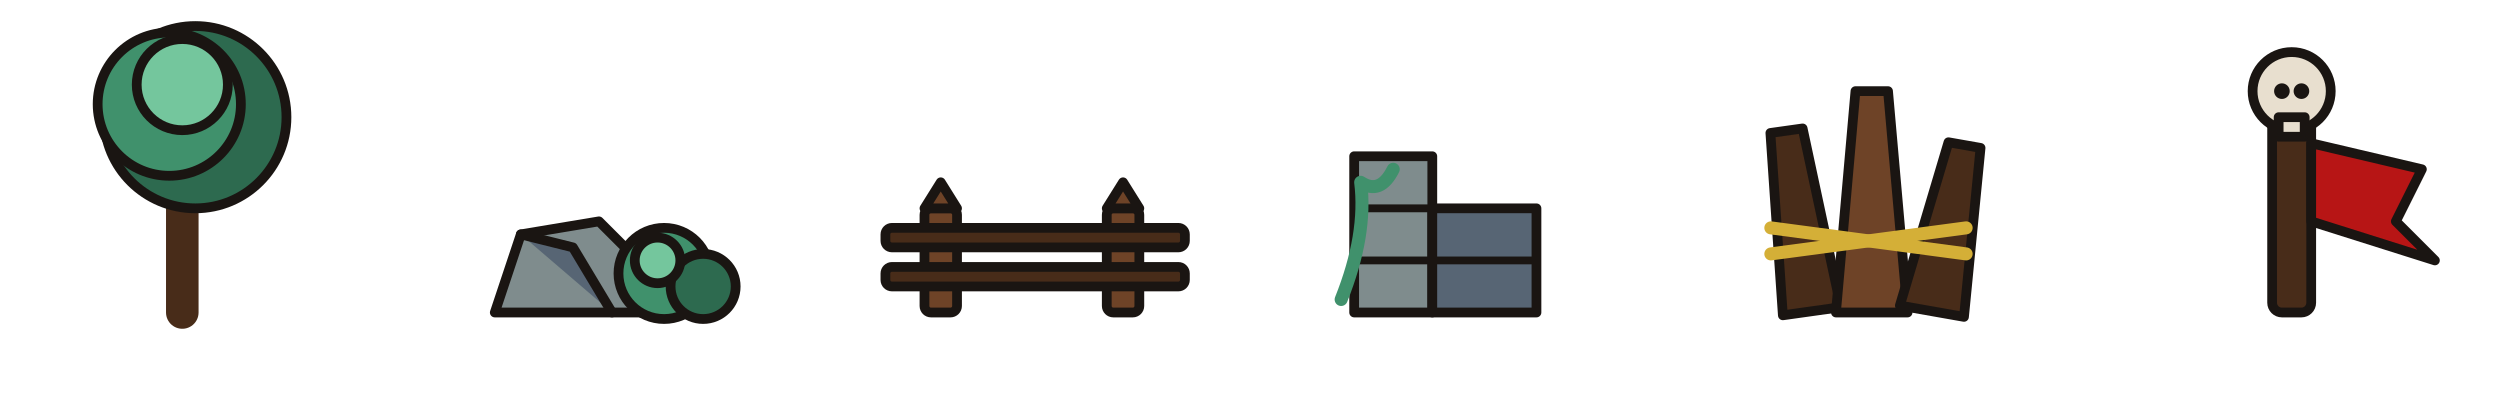
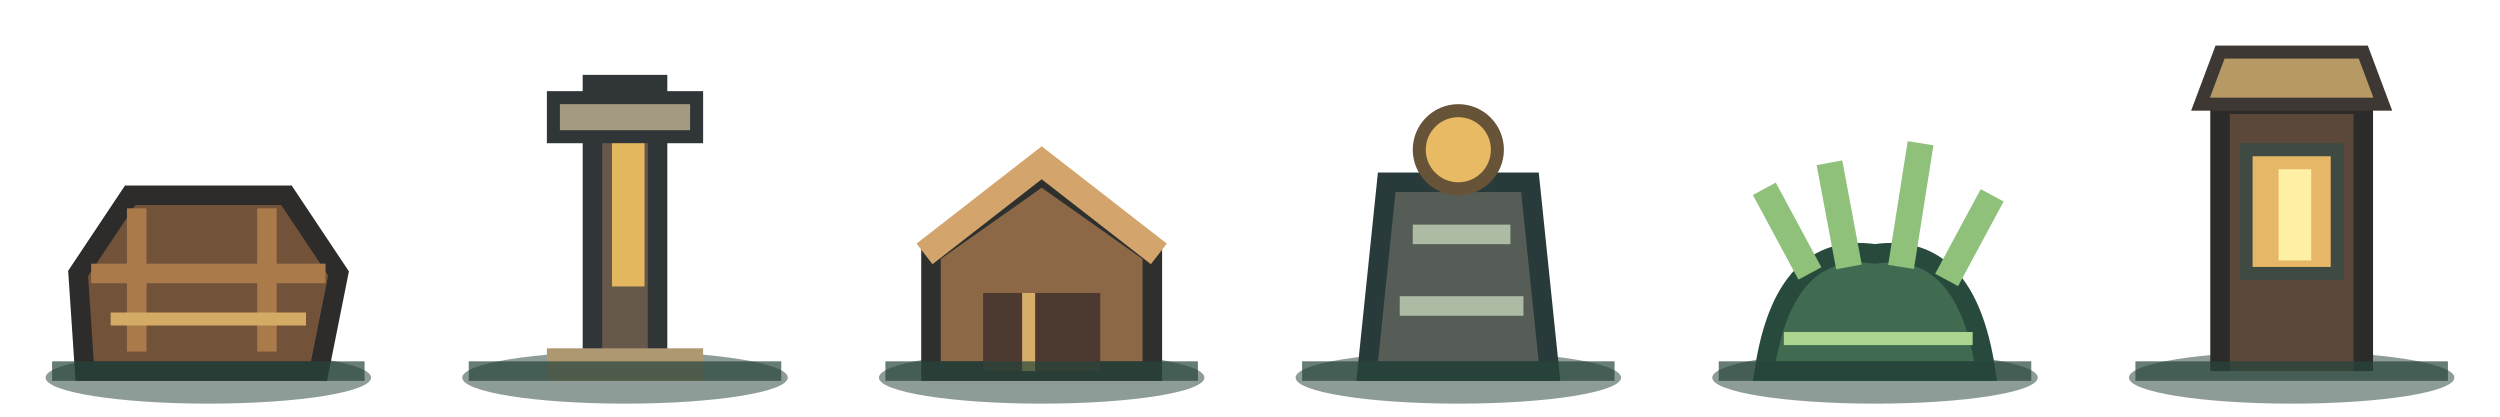
- <svg xmlns="http://www.w3.org/2000/svg" viewBox="0 0 384 64" width="384" height="64">
-   <defs>
-     <style>
-       .prop-out { stroke: #1a1512; stroke-width: 1.5; stroke-linejoin: round; stroke-linecap: round; }
-       .wood { fill: #6e4327; }
-       .wood-dark { fill: #482c19; }
-       .leaf-dark { fill: #2d6a4f; }
-       .leaf-mid { fill: #40916c; }
-       .leaf-light { fill: #74c69d; }
-       .stone { fill: #7f8c8d; }
-       .stone-dark { fill: #576574; }
-       .bone { fill: #e8dfcf; }
-       .banner { fill: #b71515; }
-     </style>
-   </defs>
-   <g id="prop_tree" class="prop-out">
-     <path d="M28 48 L28 28 Q24 24 20 22 M32 28 Q36 22 40 20" stroke="#482c19" stroke-width="5" fill="none" />
-     <circle cx="30" cy="18" r="14" class="leaf-dark" />
-     <circle cx="26" cy="16" r="11" class="leaf-mid" />
-     <circle cx="28" cy="13" r="7" class="leaf-light" />
+ <svg xmlns="http://www.w3.org/2000/svg" width="384" height="64" viewBox="0 0 384 64">
+   <defs />
+   <g transform="translate(0 0)">
+     <ellipse cx="32" cy="58" rx="25" ry="4" fill="#1d392f" opacity=".5" />
+     <path d="M13 57 H49 L52 42 L44 30 H20 L12 42 Z" fill="#72533a" stroke="#2d2c2a" stroke-width="3" />
+     <path d="M14 42 H50 M21 32 V54 M41 32 V54" stroke="#aa7a4b" stroke-width="3" />
+     <path d="M17 49 H47" stroke="#d3ab65" stroke-width="2" />
+     <path d="M8 57 H56" stroke="#25443a" stroke-width="3" opacity=".7" />
  </g>
-   <g id="prop_rock_bush" class="prop-out" transform="translate(64, 0)">
-     <path d="M12 48 L16 36 L28 34 L36 42 L38 48 Z" class="stone" />
-     <path d="M16 36 L24 38 L30 48" class="stone-dark" fill="none" />
-     <circle cx="38" cy="42" r="7" class="leaf-mid" />
-     <circle cx="44" cy="44" r="5" class="leaf-dark" />
-     <circle cx="37" cy="40" r="3.5" class="leaf-light" />
+   <g transform="translate(64 0)">
+     <ellipse cx="32" cy="58" rx="25" ry="4" fill="#1d392f" opacity=".5" />
+     <path d="M27 57 V13 H37 V57" fill="#66594b" stroke="#303538" stroke-width="3" />
+     <path d="M21 15 H43 V21 H21Z" fill="#a49a82" stroke="#303538" stroke-width="2" />
+     <path d="M30 22 H35 V44 H30Z" fill="#e3b75e" />
+     <path d="M20 56 H44" stroke="#ad9872" stroke-width="5" />
+     <path d="M8 57 H56" stroke="#25443a" stroke-width="3" opacity=".7" />
  </g>
-   <g id="prop_fence" class="prop-out" transform="translate(128, 0)">
-     <rect x="14" y="32" width="5" height="16" rx="1" class="wood" />
-     <polygon points="14,32 16.5,28 19,32" class="wood" />
-     <rect x="42" y="32" width="5" height="16" rx="1" class="wood" />
-     <polygon points="42,32 44.5,28 47,32" class="wood" />
-     <rect x="8" y="35" width="46" height="3" rx="1" class="wood-dark" />
-     <rect x="8" y="41" width="46" height="3" rx="1" class="wood-dark" />
+   <g transform="translate(128 0)">
+     <ellipse cx="32" cy="58" rx="25" ry="4" fill="#1d392f" opacity=".5" />
+     <path d="M15 57 V39 L32 27 L49 39 V57 Z" fill="#8c6847" stroke="#2e302d" stroke-width="3" />
+     <path d="M14 39 L32 25 L50 39" fill="none" stroke="#d3a56c" stroke-width="4" />
+     <path d="M23 45 H41 V57 H23 Z" fill="#4c3a30" />
+     <path d="M30 45 V57" stroke="#d6ae69" stroke-width="2" />
+     <path d="M8 57 H56" stroke="#25443a" stroke-width="3" opacity=".7" />
  </g>
-   <g id="prop_ruin" class="prop-out" transform="translate(192, 0)">
-     <rect x="16" y="24" width="12" height="24" class="stone" />
-     <rect x="28" y="32" width="16" height="16" class="stone-dark" />
-     <line x1="16" y1="32" x2="28" y2="32" stroke="#1a1512" stroke-width="1.2" />
-     <line x1="16" y1="40" x2="28" y2="40" stroke="#1a1512" stroke-width="1.2" />
-     <line x1="28" y1="40" x2="44" y2="40" stroke="#1a1512" stroke-width="1.2" />
-     <path d="M14 46 Q18 36 17 28 Q20 30 22 26" stroke="#40916c" stroke-width="2" fill="none" />
+   <g transform="translate(192 0)">
+     <ellipse cx="32" cy="58" rx="25" ry="4" fill="#1d392f" opacity=".5" />
+     <path d="M18 57 L21 28 H43 L46 57 Z" fill="#555d56" stroke="#283b3a" stroke-width="3" />
+     <path d="M25 36 H40 M23 47 H42" stroke="#aebba4" stroke-width="3" />
+     <circle cx="32" cy="23" r="6" fill="#e9ba64" stroke="#665338" stroke-width="2" />
+     <path d="M8 57 H56" stroke="#25443a" stroke-width="3" opacity=".7" />
  </g>
-   <g id="prop_orc_barricade" class="prop-out" transform="translate(256, 0)">
-     <polygon points="16,48 18,20 23,20 25,48" class="wood-dark" transform="rotate(-8 20 35)" />
-     <polygon points="26,48 29,14 34,14 37,48" class="wood" />
-     <polygon points="38,48 41,22 46,22 48,48" class="wood-dark" transform="rotate(10 43 35)" />
-     <line x1="16" y1="35" x2="46" y2="39" stroke="#d4af37" stroke-width="2" />
-     <line x1="16" y1="39" x2="46" y2="35" stroke="#d4af37" stroke-width="2" />
+   <g transform="translate(256 0)">
+     <ellipse cx="32" cy="58" rx="25" ry="4" fill="#1d392f" opacity=".5" />
+     <path d="M15 57 Q18 37 32 39 Q46 37 49 57 Z" fill="#406b51" stroke="#274a3d" stroke-width="3" />
+     <path d="M22 42 L15 29 M28 41 L25 25 M36 41 L39 22 M43 43 L50 30" stroke="#8fc17b" stroke-width="4" />
+     <path d="M18 52 H47" stroke="#acd690" stroke-width="2" />
+     <path d="M8 57 H56" stroke="#25443a" stroke-width="3" opacity=".7" />
  </g>
-   <g id="prop_orc_totem" class="prop-out" transform="translate(320, 0)">
-     <rect x="29" y="16" width="6" height="32" rx="1.5" class="wood-dark" />
-     <circle cx="32" cy="14" r="6" class="bone" />
-     <rect x="30" y="18" width="4" height="3" class="bone" />
-     <circle cx="30.5" cy="14" r="1.2" fill="#1a1512" stroke="none" />
-     <circle cx="33.5" cy="14" r="1.2" fill="#1a1512" stroke="none" />
-     <path d="M35 22 L52 26 L48 34 L54 40 L35 34 Z" class="banner" />
+   <g transform="translate(320 0)">
+     <ellipse cx="32" cy="58" rx="25" ry="4" fill="#1d392f" opacity=".5" />
+     <path d="M21 57 V16 H43 V57" fill="#5b483b" stroke="#2b2c2a" stroke-width="3" />
+     <path d="M18 16 H46 L43 8 H21Z" fill="#b79965" stroke="#3d3833" stroke-width="2" />
+     <path d="M25 23 H39 V42 H25Z" fill="#e7b768" stroke="#3e4a42" stroke-width="2" />
+     <path d="M30 26 H35 V40 H30Z" fill="#fff0a5" />
+     <path d="M8 57 H56" stroke="#25443a" stroke-width="3" opacity=".7" />
  </g>
</svg>
